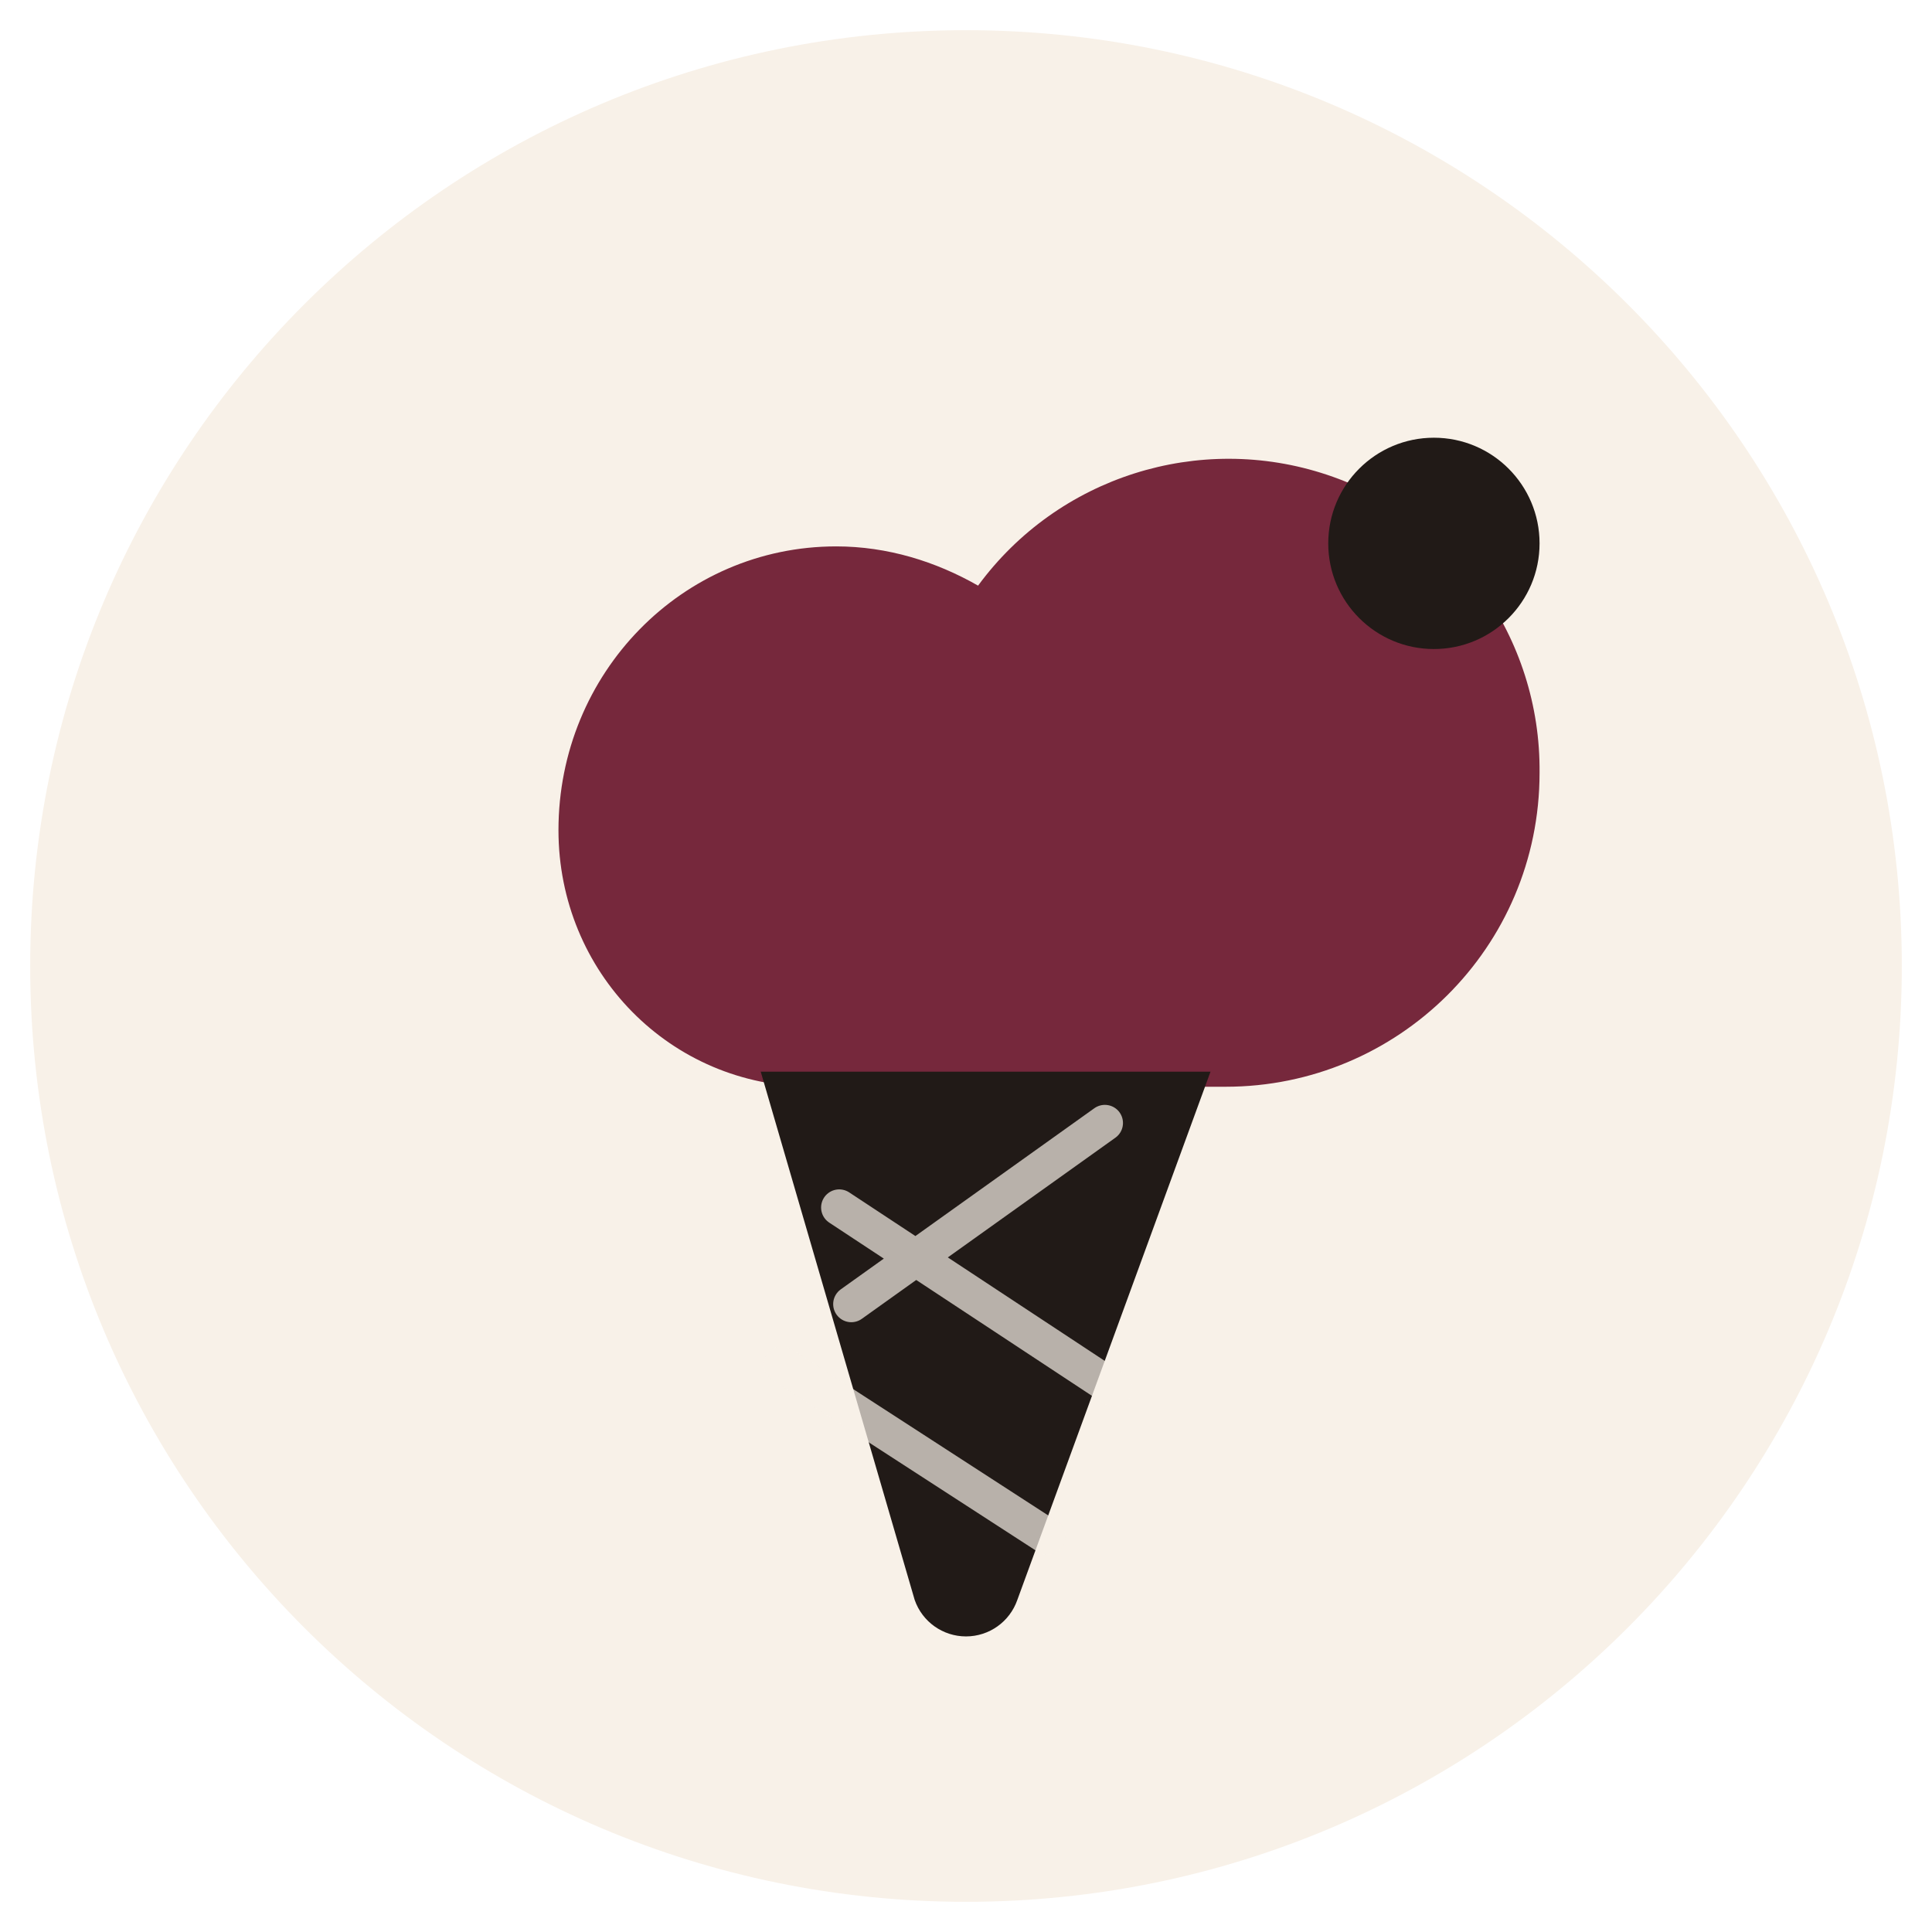
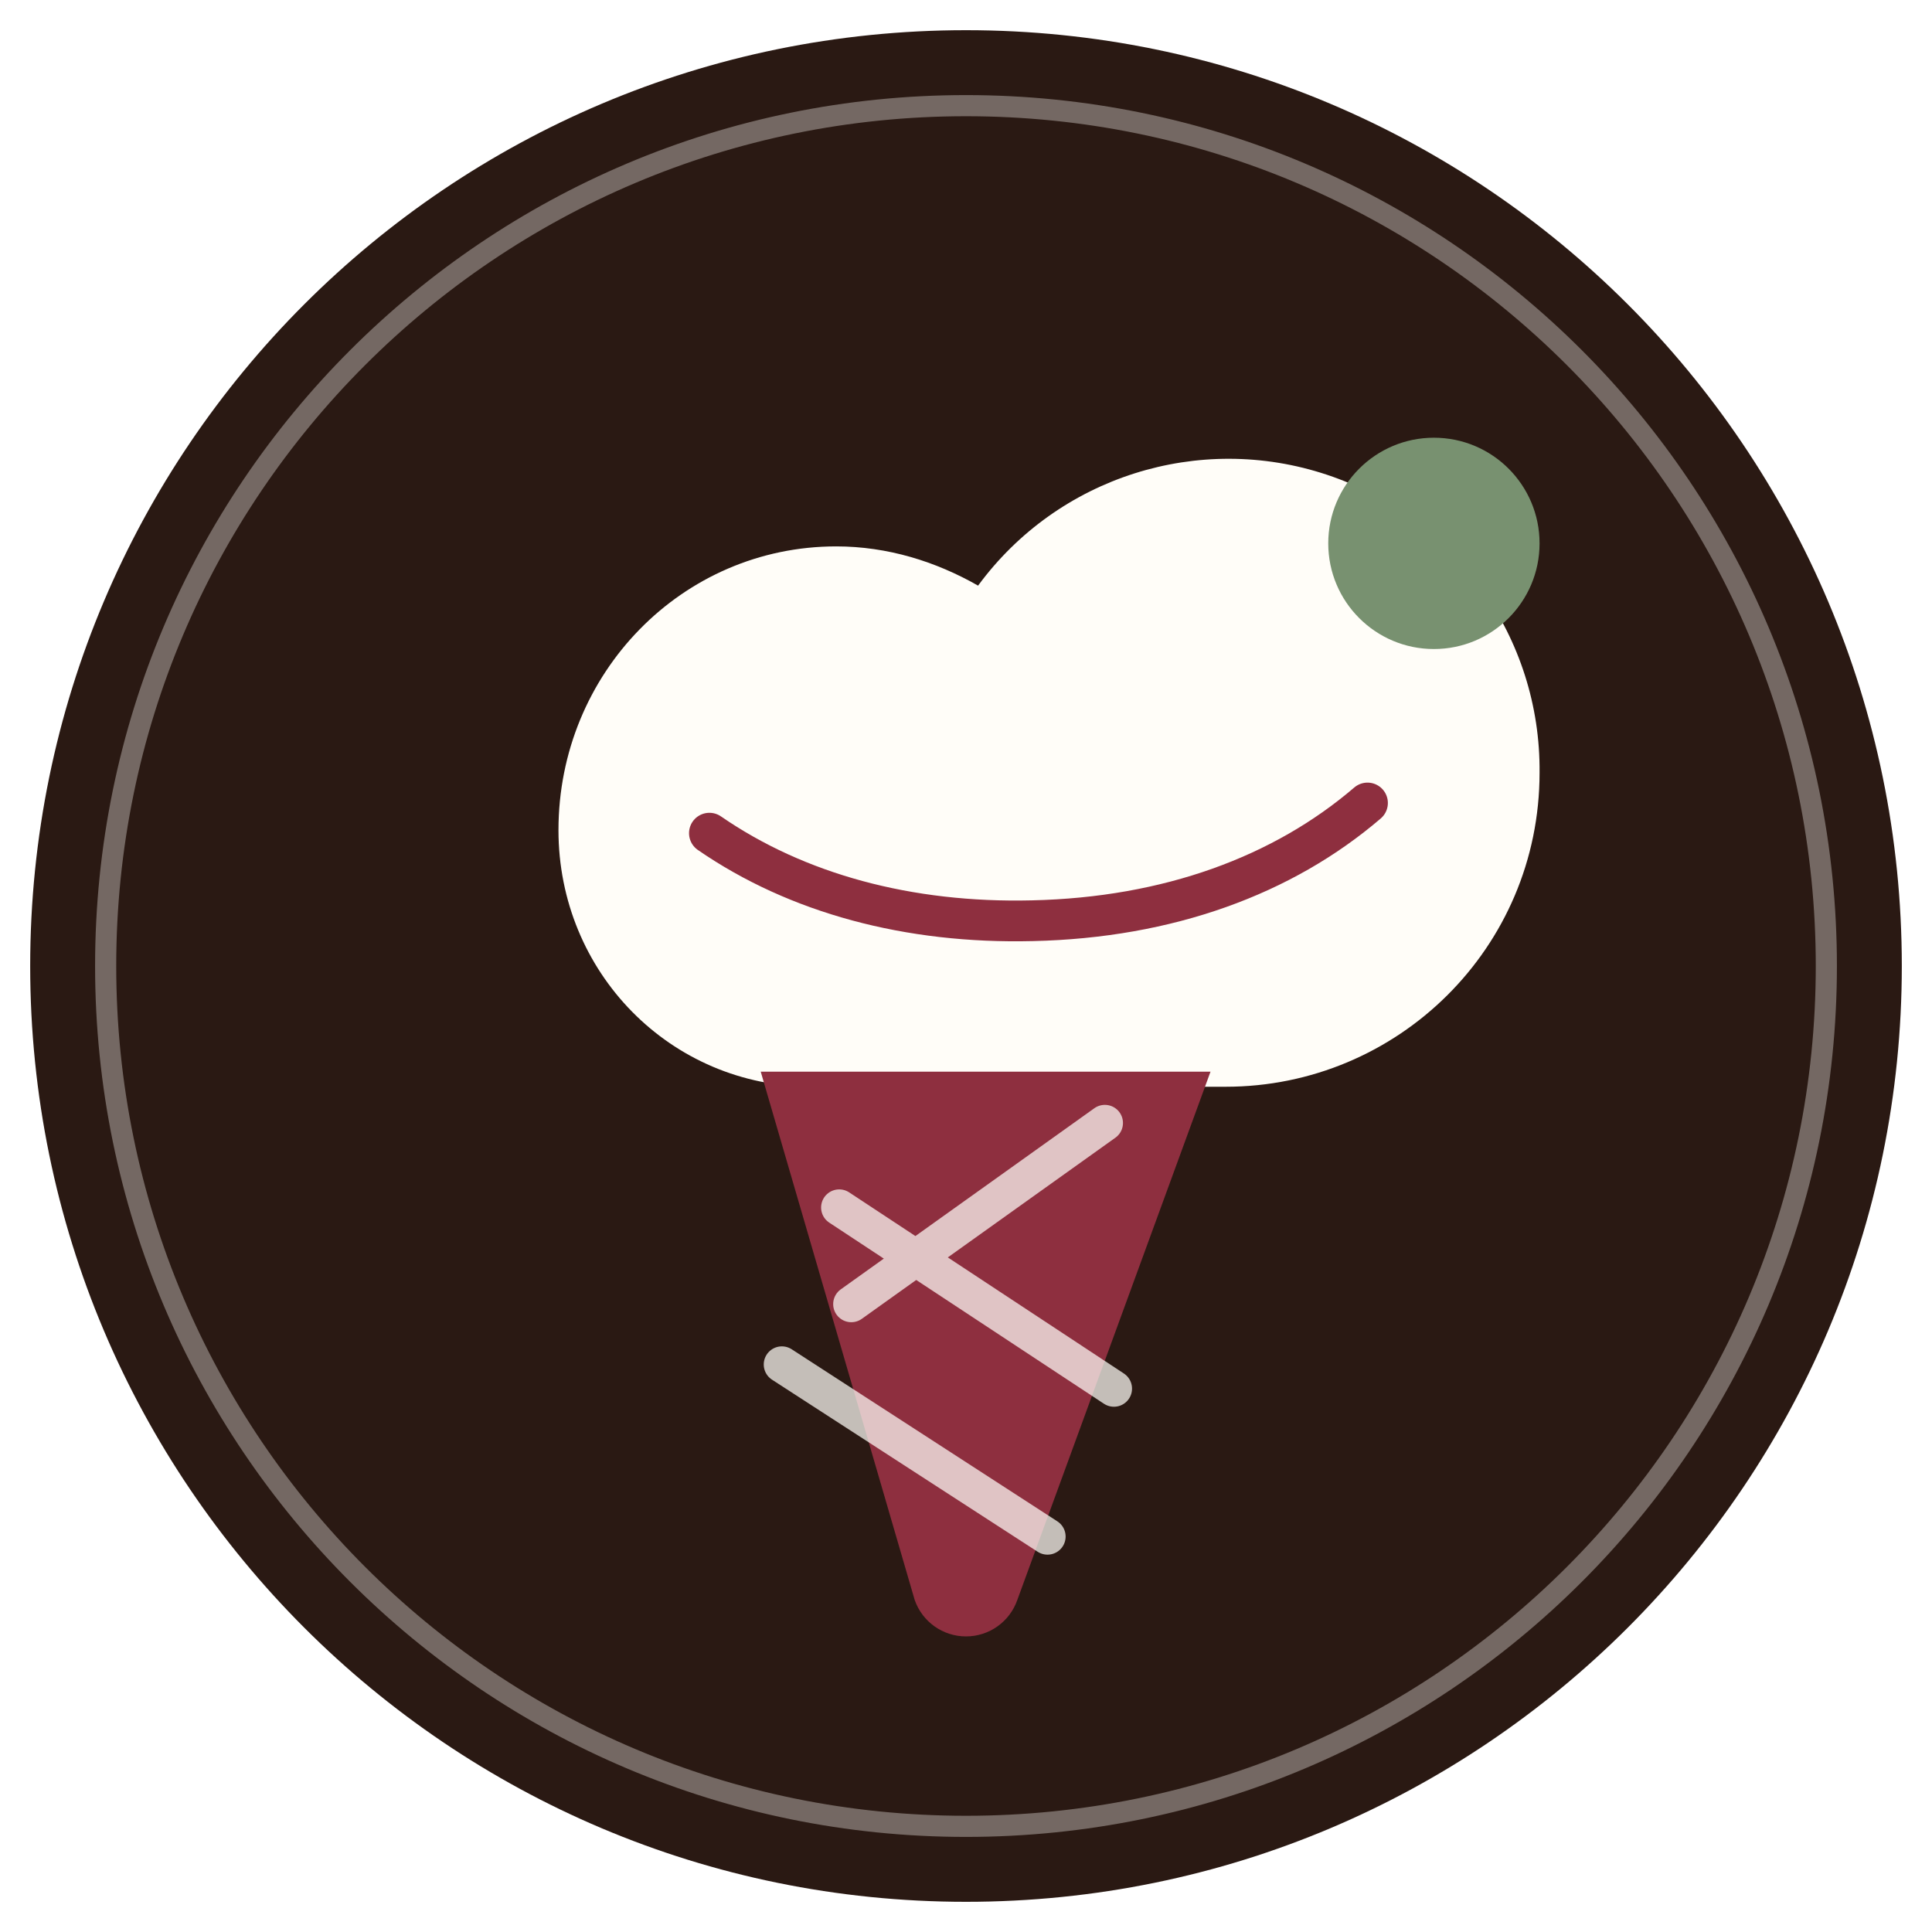
<svg xmlns="http://www.w3.org/2000/svg" viewBox="0 0 64 64" role="img" aria-labelledby="title">
-   <circle cx="32" cy="32" r="31" fill="#F8F1E8" />
-   <path d="M18.5 27.5c0-5.2 4.1-9.4 9.2-9.4 1.7 0 3.3.5 4.7 1.3A10.3 10.3 0 0 1 51 25.6c0 5.8-4.7 10.4-10.4 10.4H26.9c-4.7 0-8.4-3.8-8.4-8.5Z" fill="#76283C" />
-   <path d="M25.2 35.5h14.9L33.7 53a1.8 1.8 0 0 1-3.4 0l-5.1-17.5Z" fill="#211A17" />
-   <path d="m27.8 40 9.1 6M25.9 45.2l8.8 5.7M36.6 37.2l-8.4 6" fill="none" stroke="#F8F1E8" stroke-width="1.2" stroke-linecap="round" opacity=".7" />
-   <circle cx="47.5" cy="18" r="3.5" fill="#211A17" />
+   <circle cx="32" cy="32" r="31" fill="#2A1913" />
+   <circle cx="32" cy="32" r="28.5" fill="none" stroke="#FFFDF8" stroke-width=".7" opacity=".35" />
+   <path d="M18.5 27.5c0-5.2 4.1-9.4 9.2-9.4 1.7 0 3.3.5 4.7 1.3A10.3 10.3 0 0 1 51 25.6c0 5.8-4.7 10.4-10.4 10.4H26.9c-4.7 0-8.4-3.8-8.4-8.5Z" fill="#FFFDF8" />
+   <path d="M25.2 35.5h14.9L33.7 53a1.8 1.8 0 0 1-3.4 0l-5.1-17.5Z" fill="#8E2F3F" />
+   <path d="m27.8 40 9.1 6M25.9 45.2l8.8 5.7M36.6 37.2l-8.4 6" fill="none" stroke="#FFFDF8" stroke-width="1.2" stroke-linecap="round" opacity=".72" />
+   <path d="M23.5 27.6c2.9 2 6.6 3 10.7 2.9 4.5-.1 8.3-1.5 11.1-3.9" fill="none" stroke="#8E2F3F" stroke-width="1.35" stroke-linecap="round" />
+   <circle cx="47.5" cy="18" r="3.5" fill="#789170" />
</svg>
